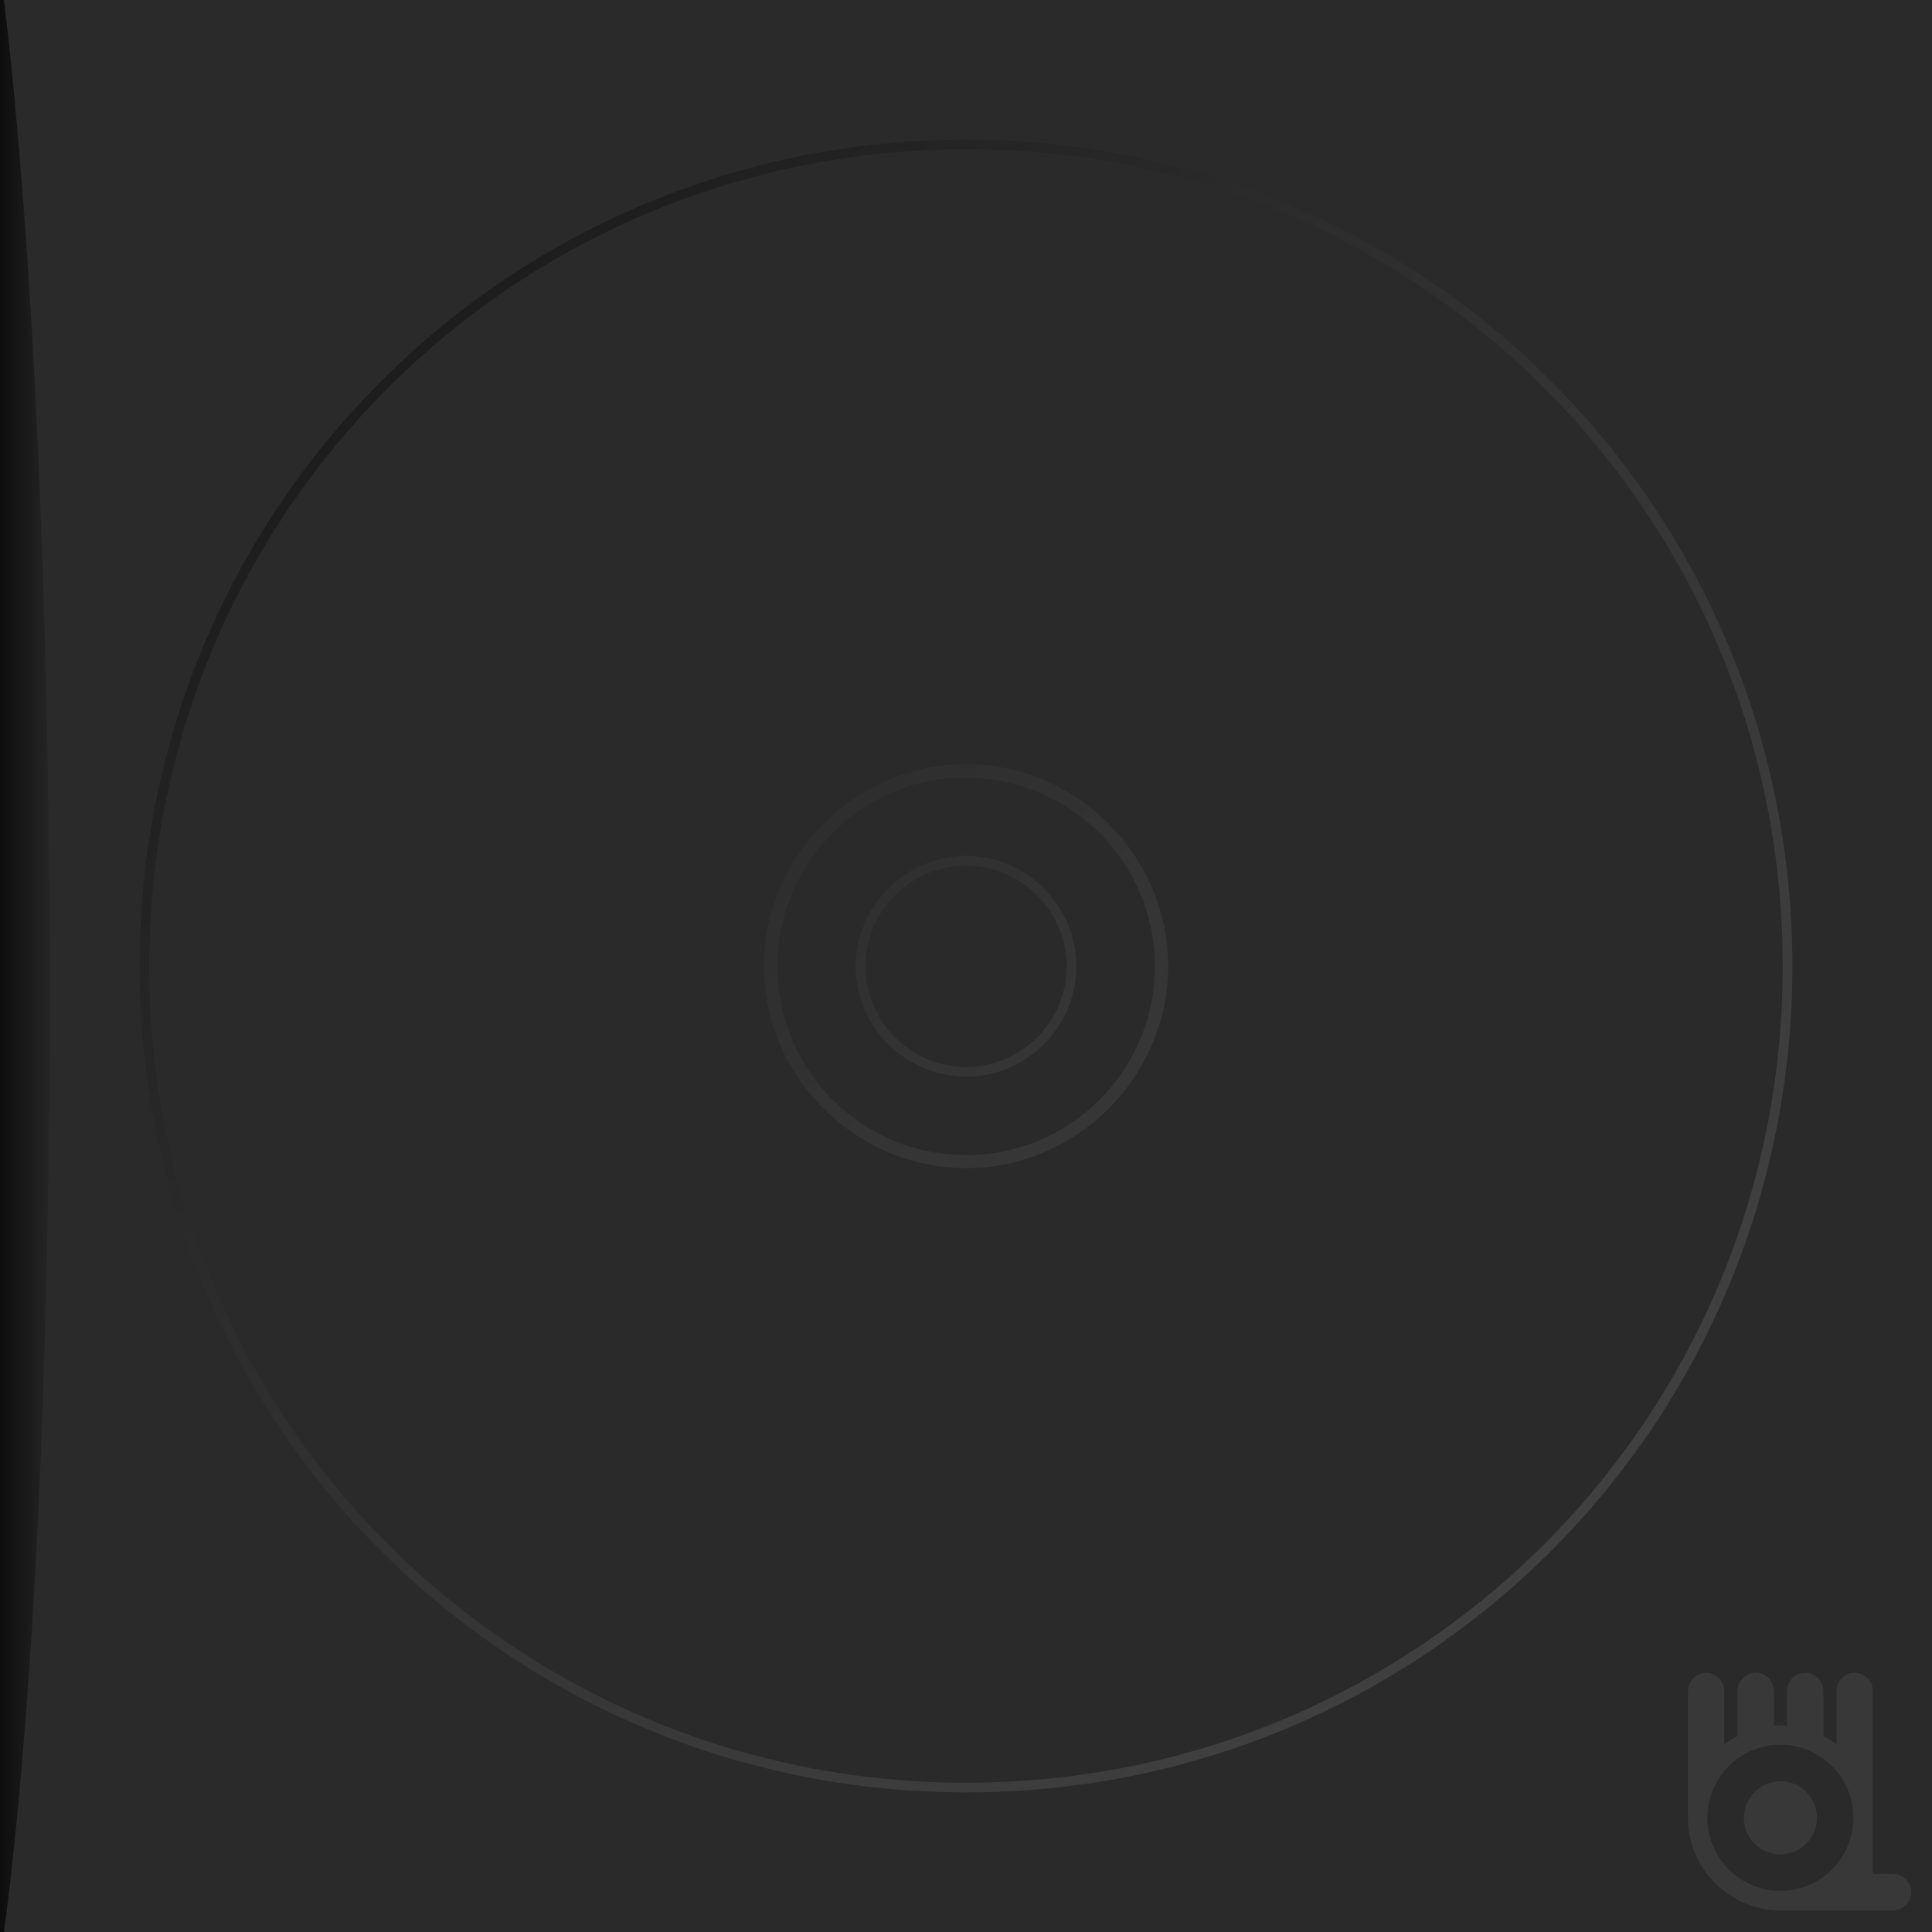
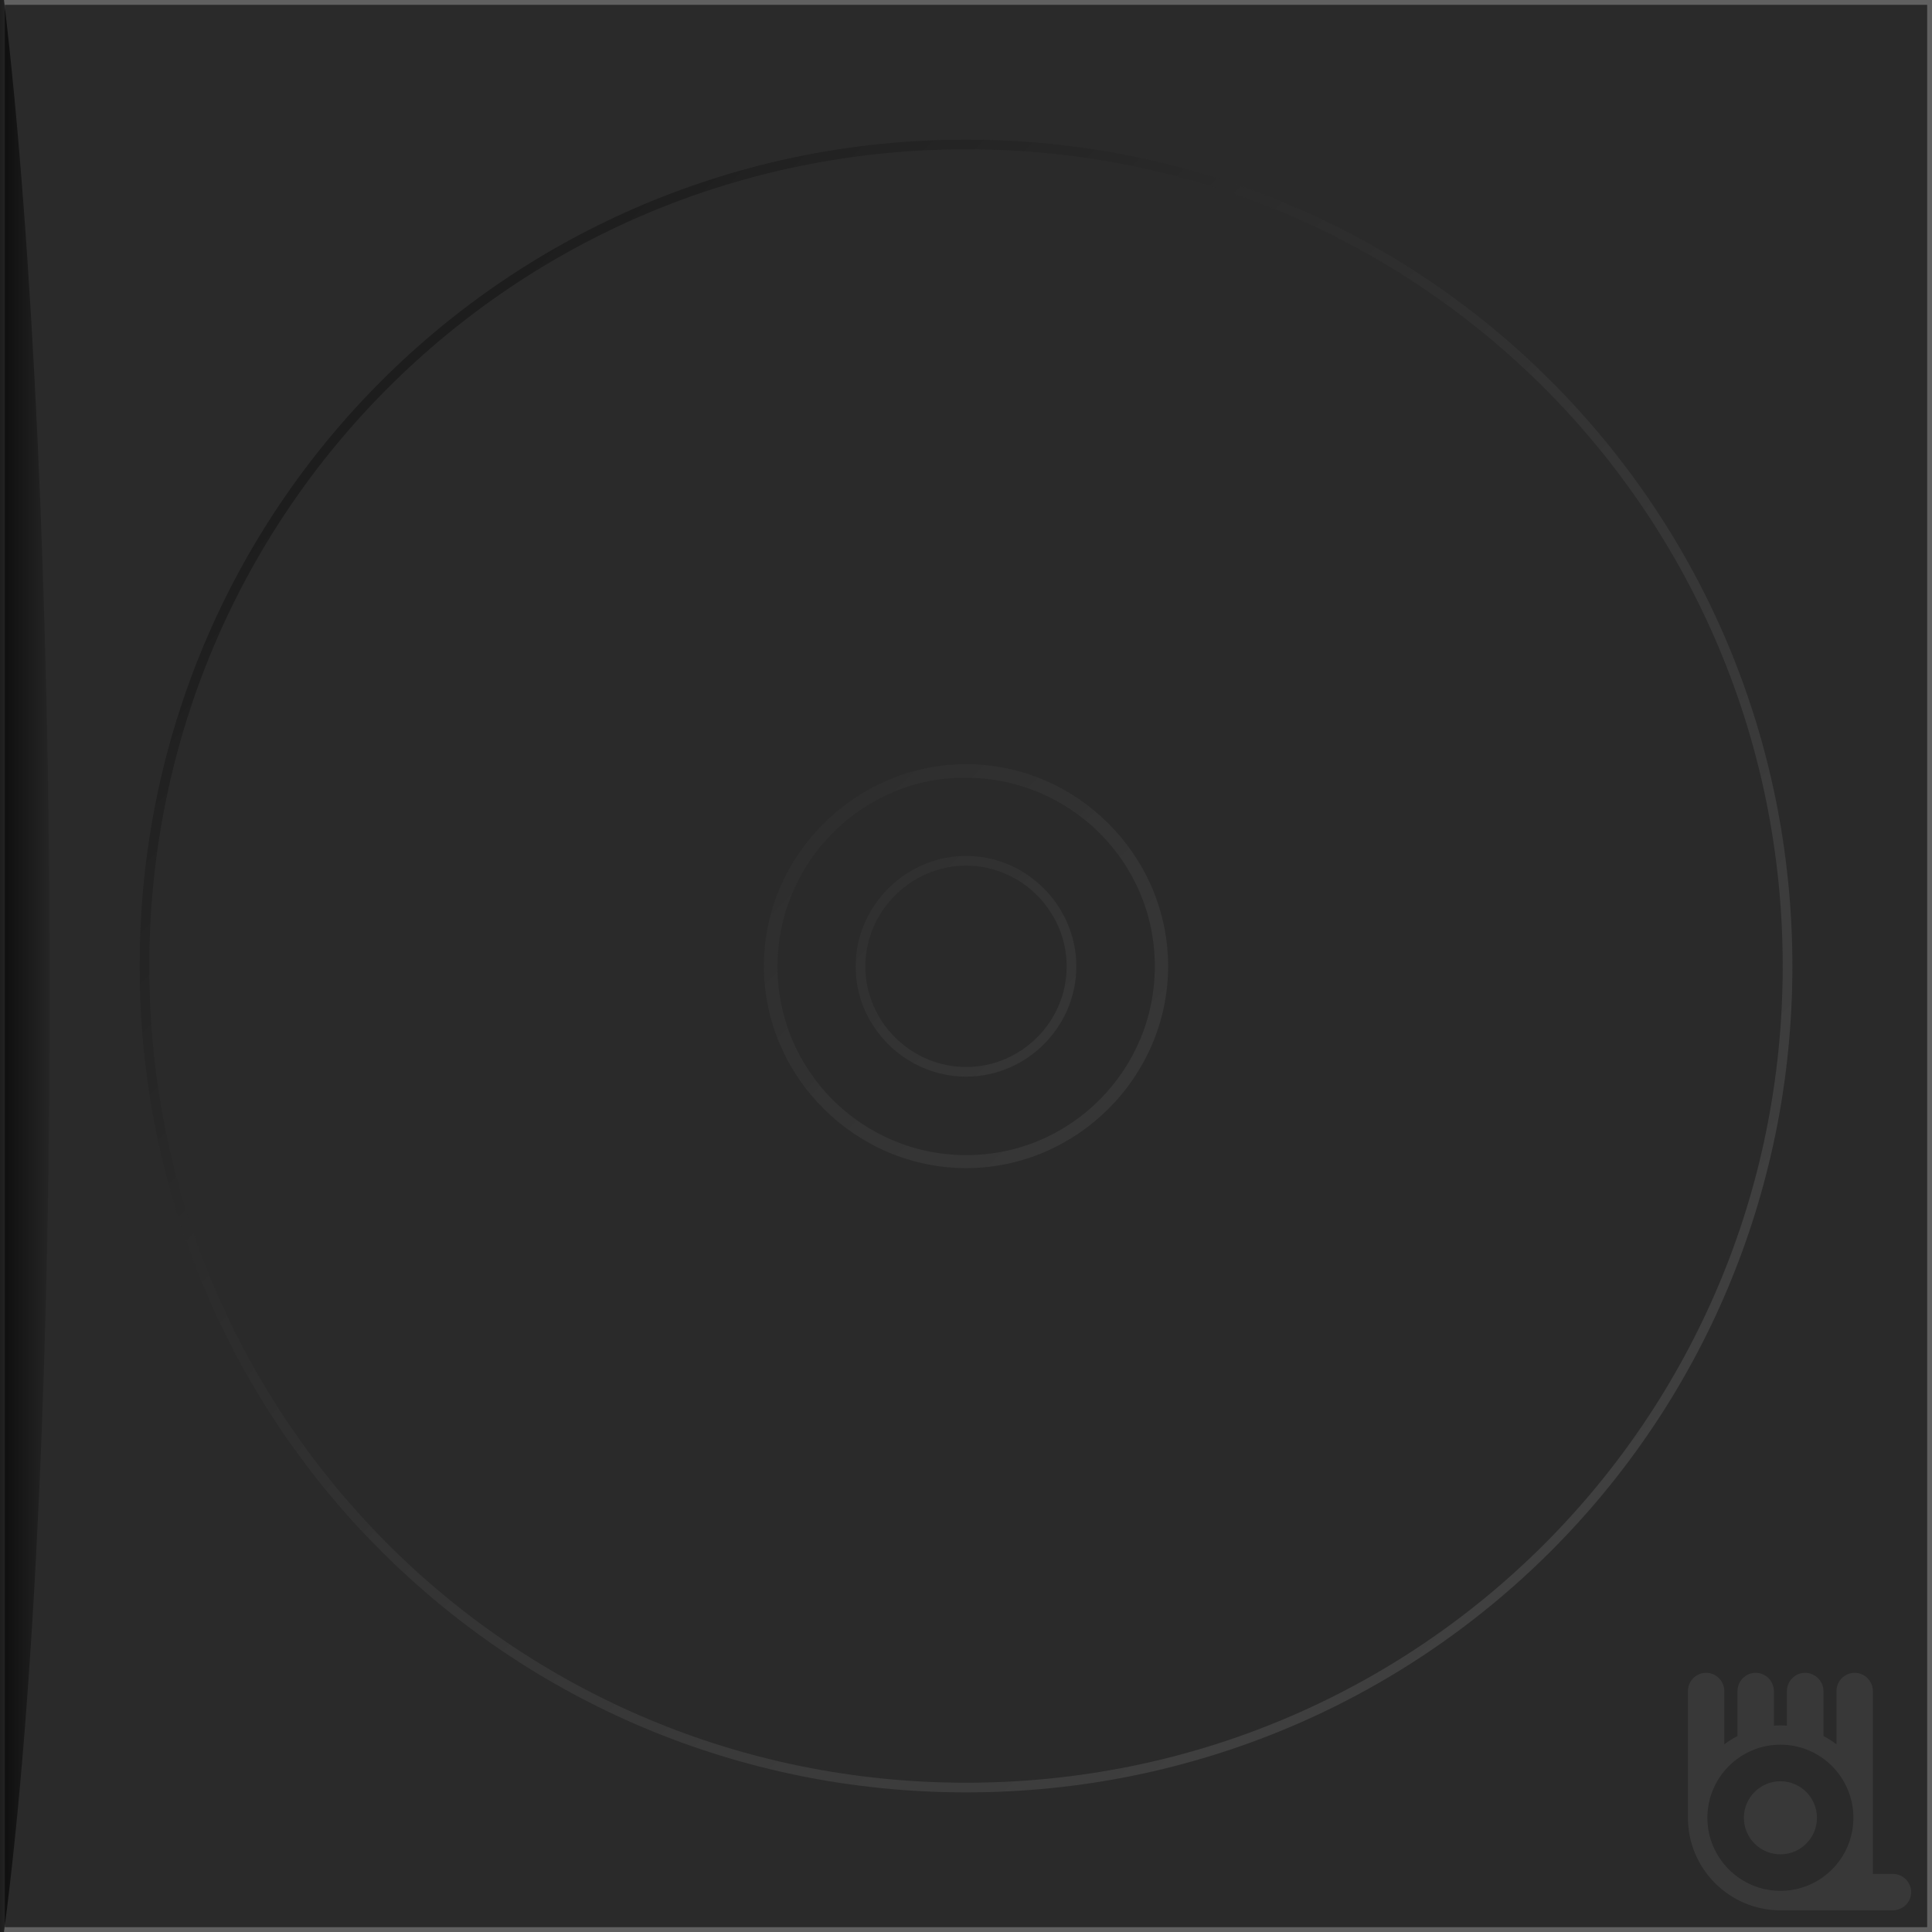
<svg xmlns="http://www.w3.org/2000/svg" xmlns:xlink="http://www.w3.org/1999/xlink" width="200" height="200" id="svg2" version="1.0">
  <defs id="defs4">
    <linearGradient id="linearGradient7986">
      <stop id="stop7988" offset="0" style="stop-color:#000000;stop-opacity:1;" />
      <stop id="stop7990" offset="1" style="stop-color:#000000;stop-opacity:0;" />
    </linearGradient>
    <linearGradient id="linearGradient7968">
      <stop id="stop7970" offset="0" style="stop-color:#000000;stop-opacity:1" />
      <stop id="stop7972" offset="1" style="stop-color:#ffffff;stop-opacity:0.398;" />
    </linearGradient>
    <linearGradient id="linearGradient7956">
      <stop style="stop-color:#000000;stop-opacity:1" offset="0" id="stop7958" />
      <stop style="stop-color:#000000;stop-opacity:0;" offset="1" id="stop7960" />
    </linearGradient>
    <radialGradient id="radialGradient23425" gradientTransform="matrix(1,0,0,0.25,0,31.22703)" r="22.627" cy="41.636" fx="23.335" gradientUnits="userSpaceOnUse" xlink:href="#linearGradient23419" fy="41.636" cx="23.335" />
    <linearGradient id="linearGradient23400" x1="14.997" x2="32.511" gradientTransform="matrix(1.190476,0,0,1.190476,-4.224424,-2.5)" y1="11.188" gradientUnits="userSpaceOnUse" xlink:href="#aigrd1" y2="34.307" />
    <linearGradient id="linearGradient23397" x1="12.274" x2="35.391" gradientTransform="matrix(1.190476,0,0,1.190476,-4.224424,-2.500001)" y1="32.416" gradientUnits="userSpaceOnUse" xlink:href="#aigrd2" y2="14.203" />
    <linearGradient id="linearGradient23393" x1="21.125" x2="29" gradientTransform="matrix(1.25,0,0,1.25,-5.652995,-2.604165)" y1="14.625" gradientUnits="userSpaceOnUse" xlink:href="#linearGradient4236" y2="28" />
    <linearGradient id="linearGradient23390" x1="21.125" x2="29" gradientTransform="matrix(1.25,0,0,1.25,-5.652995,-2.604165)" y1="14.625" gradientUnits="userSpaceOnUse" xlink:href="#linearGradient4236" y2="28" />
    <linearGradient id="linearGradient23387" x1="10.502" x2="48.799" y1="3.61" gradientUnits="userSpaceOnUse" xlink:href="#linearGradient6036" y2="54.698" />
    <radialGradient id="radialGradient23383" r="21.333" gradientTransform="matrix(0.848684,0.95802,-0.782119,0.692834,18.69147,-20.52578)" cx="37.751" cy="27.569" gradientUnits="userSpaceOnUse" xlink:href="#linearGradient3394" fy="27.569" fx="37.751" />
    <radialGradient id="radialGradient23380" r="21.333" gradientTransform="matrix(0.769501,-1.2425,0.6703,0.415141,-21.77857,41.36563)" cx="26.138" cy="38.807" gradientUnits="userSpaceOnUse" xlink:href="#linearGradient3406" fy="38.807" fx="26.138" />
    <radialGradient id="radialGradient23377" r="21.333" gradientTransform="matrix(0.15845,-0.158988,0.432907,0.431441,-2.723645,15.00107)" cx="53.557" cy="48.238" gradientUnits="userSpaceOnUse" xlink:href="#linearGradient3421" fy="48.238" fx="53.557" />
    <radialGradient id="radialGradient23374" r="21.333" gradientTransform="matrix(5.184267e-3,-0.12286,0.544548,2.297824e-2,0.957234,26.30756)" cx="16.885" cy="33.378" gradientUnits="userSpaceOnUse" xlink:href="#linearGradient3435" fy="33.378" fx="16.885" />
    <radialGradient id="radialGradient23371" r="21.333" gradientTransform="matrix(0.105916,-1.91424e-2,0.104789,0.579807,17.13693,7.115158)" cx="35.511" cy="21.618" gradientUnits="userSpaceOnUse" xlink:href="#linearGradient3435" fy="21.618" fx="35.511" />
    <radialGradient id="radialGradient23368" r="21.333" gradientTransform="matrix(-5.04822e-2,1.387847e-2,-0.12844,-0.467196,35.41257,39.44172)" cx="133.841" cy="23.914" gradientUnits="userSpaceOnUse" xlink:href="#linearGradient3435" fy="23.914" fx="133.841" />
    <radialGradient id="radialGradient23365" r="21.333" gradientTransform="matrix(-5.04822e-2,1.387847e-2,-0.12844,-0.467196,35.41257,39.44172)" cx="133.841" cy="23.914" gradientUnits="userSpaceOnUse" xlink:href="#linearGradient3435" fy="23.914" fx="133.841" />
    <radialGradient id="radialGradient23363" r="21.333" gradientTransform="matrix(0.105916,-1.91424e-2,0.104789,0.579807,17.13693,7.115158)" cx="35.511" cy="21.618" gradientUnits="userSpaceOnUse" xlink:href="#linearGradient3435" fy="21.618" fx="35.511" />
    <radialGradient id="radialGradient23361" r="21.333" gradientTransform="matrix(5.184267e-3,-0.12286,0.544548,2.297824e-2,0.957234,26.30756)" cx="16.885" cy="33.378" gradientUnits="userSpaceOnUse" xlink:href="#linearGradient3435" fy="33.378" fx="16.885" />
    <radialGradient id="radialGradient23359" r="21.333" gradientTransform="matrix(0.15845,-0.158988,0.432907,0.431441,-2.723645,15.00107)" cx="53.557" cy="48.238" gradientUnits="userSpaceOnUse" xlink:href="#linearGradient3421" fy="48.238" fx="53.557" />
    <radialGradient id="radialGradient23357" r="21.333" gradientTransform="matrix(0.769501,-1.2425,0.6703,0.415141,-21.77857,41.36563)" cx="26.138" cy="38.807" gradientUnits="userSpaceOnUse" xlink:href="#linearGradient3406" fy="38.807" fx="26.138" />
    <radialGradient id="radialGradient23355" r="21.333" gradientTransform="matrix(0.848684,0.95802,-0.782119,0.692834,18.69147,-20.52578)" cx="37.751" cy="27.569" gradientUnits="userSpaceOnUse" xlink:href="#linearGradient3394" fy="27.569" fx="37.751" />
    <linearGradient id="linearGradient23351" x1="10.502" x2="48.799" y1="3.61" gradientUnits="userSpaceOnUse" xlink:href="#linearGradient6036" y2="54.698" />
    <linearGradient id="linearGradient23349" x1="21.125" x2="29" gradientTransform="matrix(1.25,0,0,1.25,-5.652995,-2.604165)" y1="14.625" gradientUnits="userSpaceOnUse" xlink:href="#linearGradient4236" y2="28" />
    <linearGradient id="linearGradient23347" x1="21.125" x2="29" gradientTransform="matrix(1.25,0,0,1.25,-5.652995,-2.604165)" y1="14.625" gradientUnits="userSpaceOnUse" xlink:href="#linearGradient4236" y2="28" />
    <linearGradient id="linearGradient23345" x1="12.274" x2="35.391" gradientTransform="matrix(1.190476,0,0,1.190476,-4.224424,-2.500001)" y1="32.416" gradientUnits="userSpaceOnUse" xlink:href="#aigrd2" y2="14.203" />
    <linearGradient id="linearGradient23343" x1="14.997" x2="32.511" gradientTransform="matrix(1.190476,0,0,1.190476,-4.224424,-2.5)" y1="11.188" gradientUnits="userSpaceOnUse" xlink:href="#aigrd1" y2="34.307" />
    <radialGradient id="radialGradient3449" r="21.333" gradientTransform="matrix(0.769501,-1.2425,0.6703,0.415141,-21.77857,41.36563)" cx="26.138" cy="38.807" gradientUnits="userSpaceOnUse" xlink:href="#linearGradient3406" fy="38.807" fx="26.138" />
    <radialGradient id="radialGradient3447" r="21.333" gradientTransform="matrix(-5.048220e-2,1.387847e-2,-0.12844,-0.467196,35.41257,39.44172)" cx="133.841" cy="23.914" gradientUnits="userSpaceOnUse" xlink:href="#linearGradient3435" fy="23.914" fx="133.841" />
    <radialGradient id="radialGradient3443" r="21.333" gradientTransform="matrix(0.105916,-1.914240e-2,0.104789,0.579807,17.13693,7.115158)" cx="35.511" cy="21.618" gradientUnits="userSpaceOnUse" xlink:href="#linearGradient3435" fy="21.618" fx="35.511" />
    <radialGradient id="radialGradient3433" r="21.333" gradientTransform="matrix(5.184267e-3,-0.12286,0.544548,2.297824e-2,0.957234,26.30756)" cx="16.885" cy="33.378" gradientUnits="userSpaceOnUse" xlink:href="#linearGradient3435" fy="33.378" fx="16.885" />
    <radialGradient id="radialGradient3429" r="21.333" gradientTransform="matrix(0.15845,-0.158988,0.432907,0.431441,-2.723645,15.00107)" cx="53.557" cy="48.238" gradientUnits="userSpaceOnUse" xlink:href="#linearGradient3421" fy="48.238" fx="53.557" />
    <radialGradient id="radialGradient3392" r="21.333" gradientTransform="matrix(0.848684,0.95802,-0.782119,0.692834,18.69147,-20.52578)" cx="37.751" cy="27.569" gradientUnits="userSpaceOnUse" xlink:href="#linearGradient3394" fy="27.569" fx="37.751" />
    <linearGradient id="linearGradient6042" x1="10.502" x2="48.799" y1="3.61" gradientUnits="userSpaceOnUse" xlink:href="#linearGradient6036" y2="54.698" />
    <linearGradient id="linearGradient6034" x1="28.703" x2="17.743" y1="31.495" gradientUnits="userSpaceOnUse" xlink:href="#linearGradient6028" y2="18.367" />
    <linearGradient id="linearGradient4242" x1="12.274" x2="35.391" gradientTransform="matrix(1.190476,0,0,1.190476,-4.224424,-2.500001)" y1="32.416" gradientUnits="userSpaceOnUse" xlink:href="#aigrd2" y2="14.203" />
    <linearGradient id="linearGradient4224" x1="21.125" x2="29" gradientTransform="matrix(1.25,0,0,1.25,-5.652995,-2.604165)" y1="14.625" gradientUnits="userSpaceOnUse" xlink:href="#linearGradient4236" y2="28" />
    <linearGradient id="linearGradient4222" x1="21.125" x2="29" gradientTransform="matrix(1.25,0,0,1.25,-5.652995,-2.604165)" y1="14.625" gradientUnits="userSpaceOnUse" xlink:href="#linearGradient4236" y2="28" />
    <linearGradient id="linearGradient3912" x1="14.997" x2="32.511" gradientTransform="matrix(1.190476,0,0,1.190476,-4.224424,-2.5)" y1="11.188" gradientUnits="userSpaceOnUse" xlink:href="#aigrd1" y2="34.307" />
    <linearGradient id="aigrd1" y2="34.307" x2="32.511" y1="11.188" gradientUnits="userSpaceOnUse" x1="14.997">
      <stop offset="0" id="stop3034" style="stop-color:#EBEBEB" />
      <stop offset="0.5" id="stop3036" style="stop-color:#FFFFFF" />
      <stop offset="1" id="stop3038" style="stop-color:#EBEBEB" />
    </linearGradient>
    <linearGradient id="aigrd2" y2="14.203" x2="35.391" y1="32.416" gradientUnits="userSpaceOnUse" x1="12.274">
      <stop offset="0" id="stop3043" style="stop-color:#FBFBFB" />
      <stop offset="0.5" id="stop3045" style="stop-color:#B6B6B6" />
      <stop offset="1" id="stop3047" style="stop-color:#E4E4E4" />
    </linearGradient>
    <linearGradient id="linearGradient4236">
      <stop offset="0" id="stop4238" style="stop-color:#ffffff;stop-opacity:0.327;" />
      <stop offset="1" id="stop4240" style="stop-color:#ffffff;stop-opacity:0.604;" />
    </linearGradient>
    <linearGradient id="linearGradient6028">
      <stop offset="0" id="stop6030" style="stop-color:#ffffff;stop-opacity:1;" />
      <stop offset="1" id="stop6032" style="stop-color:#ffffff;stop-opacity:0;" />
    </linearGradient>
    <linearGradient id="linearGradient6036">
      <stop offset="0" id="stop6038" style="stop-color:#ffffff;stop-opacity:1;" />
      <stop offset="1" id="stop6040" style="stop-color:#ffffff;stop-opacity:0;" />
    </linearGradient>
    <linearGradient id="linearGradient3394" y2="14.203" y1="32.416" x2="35.391" gradientUnits="userSpaceOnUse" x1="12.274">
      <stop offset="0" id="stop3396" style="stop-color:#fff307;stop-opacity:1;" />
      <stop offset="0.5" id="stop3398" style="stop-color:#166eff;stop-opacity:1;" />
      <stop offset="1" id="stop3400" style="stop-color:#ffffff;stop-opacity:0;" />
    </linearGradient>
    <linearGradient id="linearGradient3406" y2="14.203" x2="35.391" y1="32.416" gradientUnits="userSpaceOnUse" x1="12.274">
      <stop offset="0" id="stop3408" style="stop-color:#b307ff;stop-opacity:0.822;" />
      <stop offset="1" id="stop3410" style="stop-color:#f0ff8b;stop-opacity:0.644;" />
      <stop offset="1" id="stop3412" style="stop-color:#ffffff;stop-opacity:0;" />
    </linearGradient>
    <linearGradient id="linearGradient3421" y2="14.203" y1="32.416" x2="35.391" gradientUnits="userSpaceOnUse" x1="12.274">
      <stop offset="0" id="stop3423" style="stop-color:#ffffff;stop-opacity:1;" />
      <stop offset="1" id="stop3427" style="stop-color:#b8c04c;stop-opacity:0;" />
    </linearGradient>
    <linearGradient id="linearGradient3435" y2="14.203" x2="35.391" y1="32.416" gradientUnits="userSpaceOnUse" x1="12.274">
      <stop offset="0" id="stop3437" style="stop-color:#ffffc8;stop-opacity:1;" />
      <stop offset="1" id="stop3439" style="stop-color:#9a91ef;stop-opacity:0;" />
    </linearGradient>
    <linearGradient id="linearGradient23419">
      <stop offset="0" id="stop23421" style="stop-color:#000000;stop-opacity:1;" />
      <stop offset="1" id="stop23423" style="stop-color:#000000;stop-opacity:0;" />
    </linearGradient>
    <radialGradient id="radialGradient3320" r="21.333" gradientTransform="matrix(-0.2060808,5.6655348e-2,-0.5243239,-1.90721,153.2233,156.4858)" cx="133.841" cy="23.914" gradientUnits="userSpaceOnUse" xlink:href="#linearGradient3435" fy="23.914" fx="133.841" />
    <radialGradient id="radialGradient3323" r="21.333" gradientTransform="matrix(0.4323753,-7.8144013e-2,0.4277746,2.366916,78.61764,24.52081)" cx="35.511" cy="21.618" gradientUnits="userSpaceOnUse" xlink:href="#linearGradient3435" fy="21.618" fx="35.511" />
    <radialGradient id="radialGradient3326" r="21.333" gradientTransform="matrix(2.116346e-2,-0.5015449,2.22298,9.380286e-2,12.56812,102.8689)" cx="16.885" cy="33.378" gradientUnits="userSpaceOnUse" xlink:href="#linearGradient3435" fy="33.378" fx="16.885" />
    <radialGradient id="radialGradient3329" r="21.333" gradientTransform="matrix(0.6468321,-0.6490283,1.767233,1.761249,-2.458141,56.71306)" cx="53.557" cy="48.238" gradientUnits="userSpaceOnUse" xlink:href="#linearGradient3421" fy="48.238" fx="53.557" />
    <radialGradient id="radialGradient3332" r="21.333" gradientTransform="matrix(3.141294,-5.072192,2.73633,1.694708,-80.24506,164.3397)" cx="26.138" cy="38.807" gradientUnits="userSpaceOnUse" xlink:href="#linearGradient3406" fy="38.807" fx="26.138" />
    <radialGradient id="radialGradient3335" r="21.333" gradientTransform="matrix(3.464538,3.910875,-3.192803,2.82832,84.96366,-88.31633)" cx="37.751" cy="27.569" gradientUnits="userSpaceOnUse" xlink:href="#linearGradient3394" fy="27.569" fx="37.751" />
    <linearGradient id="linearGradient3339" x1="10.502" y1="3.61" gradientTransform="matrix(4.082247,0,0,4.082247,8.660452,-4.525023)" x2="48.799" gradientUnits="userSpaceOnUse" xlink:href="#linearGradient6036" y2="54.698" />
    <linearGradient id="linearGradient3342" x1="21.125" y1="14.625" gradientTransform="matrix(5.102809,0,0,5.102809,-14.41647,-15.15587)" x2="29" gradientUnits="userSpaceOnUse" xlink:href="#linearGradient4236" y2="28" />
    <linearGradient id="linearGradient3345" x1="21.125" y1="14.625" gradientTransform="matrix(5.102809,0,0,5.102809,-14.41647,-15.15587)" x2="29" gradientUnits="userSpaceOnUse" xlink:href="#linearGradient4236" y2="28" />
    <linearGradient id="linearGradient3349" x1="12.274" y1="32.416" gradientTransform="matrix(4.859818,0,0,4.859818,-8.584692,-14.73065)" x2="35.391" gradientUnits="userSpaceOnUse" xlink:href="#aigrd2" y2="14.203" />
    <linearGradient id="linearGradient3352" x1="14.997" y1="11.188" gradientTransform="matrix(4.859818,0,0,4.859818,-8.584692,-14.73064)" x2="32.511" gradientUnits="userSpaceOnUse" xlink:href="#aigrd1" y2="34.307" />
    <linearGradient id="linearGradient3352-749" y2="34.307" y1="11.188" gradientTransform="matrix(4.859818,0,0,4.859818,-8.584692,-14.73064)" x2="32.511" gradientUnits="userSpaceOnUse" xlink:href="#aigrd1-163" x1="14.997" />
    <linearGradient id="aigrd1-163" y2="34.307" y1="11.188" x2="32.511" gradientUnits="userSpaceOnUse" x1="14.997">
      <stop offset="0" id="stop6145" style="stop-color:#dedede" />
      <stop offset="0.5" id="stop6147" style="stop-color:#f2f2f2" />
      <stop offset="1" id="stop6149" style="stop-color:#dedede" />
    </linearGradient>
    <linearGradient id="linearGradient3352-749-687" x1="14.997" y1="11.188" gradientTransform="matrix(4.859818,0,0,4.859818,-8.584692,-14.73064)" x2="32.511" gradientUnits="userSpaceOnUse" xlink:href="#aigrd1-163-250" y2="34.307" />
    <linearGradient id="aigrd1-163-250" x1="14.997" x2="32.511" y1="11.188" gradientUnits="userSpaceOnUse" y2="34.307">
      <stop offset="0" id="stop6350" style="stop-color:#d1d1d1" />
      <stop offset="0.5" id="stop6352" style="stop-color:#e5e5e5" />
      <stop offset="1" id="stop6354" style="stop-color:#d1d1d1" />
    </linearGradient>
    <linearGradient id="linearGradient3352-749-687-155" y2="34.307" y1="11.188" gradientTransform="matrix(4.859818,0,0,4.859818,-8.584692,-14.73064)" x2="32.511" gradientUnits="userSpaceOnUse" xlink:href="#aigrd1-163-250-506" x1="14.997" />
    <linearGradient id="aigrd1-163-250-506" y2="34.307" y1="11.188" x2="32.511" gradientUnits="userSpaceOnUse" x1="14.997">
      <stop offset="0" id="stop6564" style="stop-color:#c4c4c4" />
      <stop offset="0.5" id="stop6566" style="stop-color:#d8d8d8" />
      <stop offset="1" id="stop6568" style="stop-color:#c4c4c4" />
    </linearGradient>
    <linearGradient id="linearGradient3352-749-687-155-267" x1="14.997" y1="11.188" gradientTransform="matrix(4.859818,0,0,4.859818,-8.584692,-14.73064)" x2="32.511" gradientUnits="userSpaceOnUse" xlink:href="#aigrd1-163-250-506-618" y2="34.307" />
    <linearGradient id="aigrd1-163-250-506-618" x1="14.997" x2="32.511" y1="11.188" gradientUnits="userSpaceOnUse" y2="34.307">
      <stop offset="0" id="stop6788" style="stop-color:#b7b7b7" />
      <stop offset="0.5" id="stop6790" style="stop-color:#cbcbcb" />
      <stop offset="1" id="stop6792" style="stop-color:#b7b7b7" />
    </linearGradient>
    <linearGradient id="linearGradient3352-749-687-155-267-96" y2="34.307" y1="11.188" gradientTransform="matrix(4.859818,0,0,4.859818,-8.584692,-14.73064)" x2="32.511" gradientUnits="userSpaceOnUse" xlink:href="#aigrd1-163-250-506-618-158" x1="14.997" />
    <linearGradient id="aigrd1-163-250-506-618-158" y2="34.307" y1="11.188" x2="32.511" gradientUnits="userSpaceOnUse" x1="14.997">
      <stop offset="0" id="stop7022" style="stop-color:#aaaaaa" />
      <stop offset="0.5" id="stop7024" style="stop-color:#bebebe" />
      <stop offset="1" id="stop7026" style="stop-color:#aaaaaa" />
    </linearGradient>
    <linearGradient id="linearGradient3352-749-687-155-267-96-885" x1="14.997" y1="11.188" gradientTransform="matrix(4.859818,0,0,4.859818,-8.584692,-14.73064)" x2="32.511" gradientUnits="userSpaceOnUse" xlink:href="#aigrd1-163-250-506-618-158-462" y2="34.307" />
    <linearGradient id="aigrd1-163-250-506-618-158-462" x1="14.997" x2="32.511" y1="11.188" gradientUnits="userSpaceOnUse" y2="34.307">
      <stop offset="0" id="stop7266" style="stop-color:#9d9d9d" />
      <stop offset="0.5" id="stop7268" style="stop-color:#b1b1b1" />
      <stop offset="1" id="stop7270" style="stop-color:#9d9d9d" />
    </linearGradient>
    <linearGradient id="linearGradient3352-749-687-155-267-96-885-691" y2="34.307" y1="11.188" gradientTransform="matrix(4.859818,0,0,4.859818,-8.584692,-14.73064)" x2="32.511" gradientUnits="userSpaceOnUse" xlink:href="#aigrd1-163-250-506-618-158-462-795" x1="14.997" />
    <linearGradient id="aigrd1-163-250-506-618-158-462-795" y2="34.307" y1="11.188" x2="32.511" gradientUnits="userSpaceOnUse" x1="14.997">
      <stop offset="0" id="stop7520" style="stop-color:#909090" />
      <stop offset="0.5" id="stop7522" style="stop-color:#a4a4a4" />
      <stop offset="1" id="stop7524" style="stop-color:#909090" />
    </linearGradient>
    <linearGradient id="aigrd1-163-250-506-618-158-462-795-346" x1="14.997" x2="32.511" y1="11.188" gradientUnits="userSpaceOnUse" y2="34.307">
      <stop offset="0" id="stop7784" style="stop-color:#838383" />
      <stop offset="0.5" id="stop7786" style="stop-color:#979797" />
      <stop offset="1" id="stop7788" style="stop-color:#838383" />
    </linearGradient>
    <linearGradient xlink:href="#linearGradient7968" id="linearGradient7995" gradientUnits="userSpaceOnUse" x1="48.526" y1="39.995" x2="247.292" y2="238.76" gradientTransform="translate(-8.046875,0.484375)" />
    <linearGradient xlink:href="#linearGradient7986" id="linearGradient8000" gradientUnits="userSpaceOnUse" gradientTransform="scale(1.21967,1)" x1="0" y1="100" x2="5.018" y2="100" />
  </defs>
  <g id="layer1">
-     <rect id="rect2160" x="0" y="1.0817736e-14" width="200" height="200" style="opacity:1;fill:#2a2a2a;fill-opacity:1;fill-rule:nonzero;stroke:none;stroke-width:1;stroke-miterlimit:4;stroke-dasharray:none;stroke-opacity:1" ry="0" />
+     <rect id="rect2160" x="0" y="1.0817736e-14" width="200" height="200" style="opacity:1;fill:#2a2a2a;fill-opacity:1;fill-rule:nonzero;stroke:#ffffff;stroke-width:1;stroke-miterlimit:4;stroke-dasharray:none;stroke-opacity:0.255" ry="0" />
    <path style="opacity:0.694;fill:url(#linearGradient8000);fill-opacity:1;fill-rule:nonzero;stroke:none;stroke-width:1;stroke-miterlimit:4;stroke-opacity:1" d="M 0,0 L 0.413,0 C 6.474,50.508 6.979,150.503 0.413,200 L 0,200 L 0,0 z " id="rect3136" />
    <path id="path7964" d="M 100.016,14.953 C 52.875,14.953 14.953,52.875 14.953,100.016 C 14.953,147.156 52.875,185.047 100.016,185.047 C 147.156,185.047 185.047,147.156 185.047,100.016 C 185.047,52.875 147.156,14.953 100.016,14.953 z M 100.016,79.609 C 111.193,79.609 120.422,88.838 120.422,100.016 C 120.422,111.193 111.193,120.422 100.016,120.422 C 88.838,120.422 79.578,111.193 79.578,100.016 C 79.578,88.838 88.838,79.609 100.016,79.609 z M 98.953,80.016 C 88.263,80.56 79.984,89.46 79.984,100.047 C 79.984,111.235 89.088,120.078 100.016,120.078 C 111.204,120.078 120.047,110.975 120.047,100.047 C 120.047,88.859 110.944,80.016 100.016,80.016 C 99.666,80.016 99.298,79.998 98.953,80.016 z M 100.016,89.109 C 106,89.109 110.922,94.063 110.922,100.047 C 110.922,106.031 106,110.953 100.016,110.953 C 94.031,110.953 89.078,106.031 89.078,100.047 C 89.078,94.063 94.031,89.109 100.016,89.109 z " style="opacity:0.302;fill:none;fill-opacity:1;fill-rule:nonzero;stroke:url(#linearGradient7995);stroke-miterlimit:4" />
    <g id="g2126" transform="matrix(0.5196104,0,0,0.5196104,129.8686,173.1542)" style="opacity:0.069;fill:#ffffff;fill-opacity:1">
      <g transform="translate(86.33975,4.23985e-2)" style="fill:#ffffff;fill-opacity:1" id="g2114">
        <g style="fill:#ffffff;fill-opacity:1" id="g2116">
          <path id="path2118" transform="translate(-86.33975,-4.239934e-2)" d="M 89.969,0.031 C 87.963,0.031 86.344,1.682 86.344,3.688 L 86.344,17.719 L 86.344,19.688 L 86.344,28.906 C 86.344,39.068 94.619,47.344 104.781,47.344 L 113.375,47.344 L 123.188,47.344 L 127.156,47.344 C 129.163,47.344 130.812,45.725 130.812,43.719 C 130.812,41.713 129.163,40.094 127.156,40.094 L 123.188,40.094 L 123.188,19.688 L 123.188,14.656 L 123.188,3.688 C 123.188,1.681 121.567,0.031 119.562,0.031 C 117.555,0.031 115.938,1.682 115.938,3.688 L 115.938,14.281 C 115.118,13.654 114.263,13.109 113.344,12.625 L 113.344,3.688 C 113.345,1.681 111.692,0.031 109.688,0.031 C 107.683,0.031 106.062,1.682 106.062,3.688 L 106.062,10.562 C 105.63,10.533 105.22,10.5 104.781,10.5 C 104.341,10.5 103.901,10.533 103.469,10.562 L 103.469,3.688 C 103.47,1.681 101.85,0.031 99.844,0.031 C 97.838,0.031 96.219,1.682 96.219,3.688 L 96.219,12.625 C 95.3,13.109 94.414,13.654 93.594,14.281 L 93.594,3.688 C 93.595,1.681 91.975,0.031 89.969,0.031 z M 104.781,14.344 C 112.808,14.344 119.312,20.879 119.312,28.906 C 119.312,36.933 112.808,43.469 104.781,43.469 C 96.754,43.469 90.219,36.934 90.219,28.906 C 90.219,20.878 96.753,14.344 104.781,14.344 z " style="fill:#ffffff;fill-opacity:1" />
        </g>
      </g>
      <path style="fill:#ffffff;fill-opacity:1" id="path2122" d="M 112.049,28.913 C 112.049,24.899 108.783,21.634 104.77,21.634 C 100.757,21.634 97.491,24.9 97.491,28.913 C 97.491,32.926 100.757,36.192 104.77,36.192 C 108.783,36.192 112.049,32.927 112.049,28.913 z " />
    </g>
  </g>
</svg>
